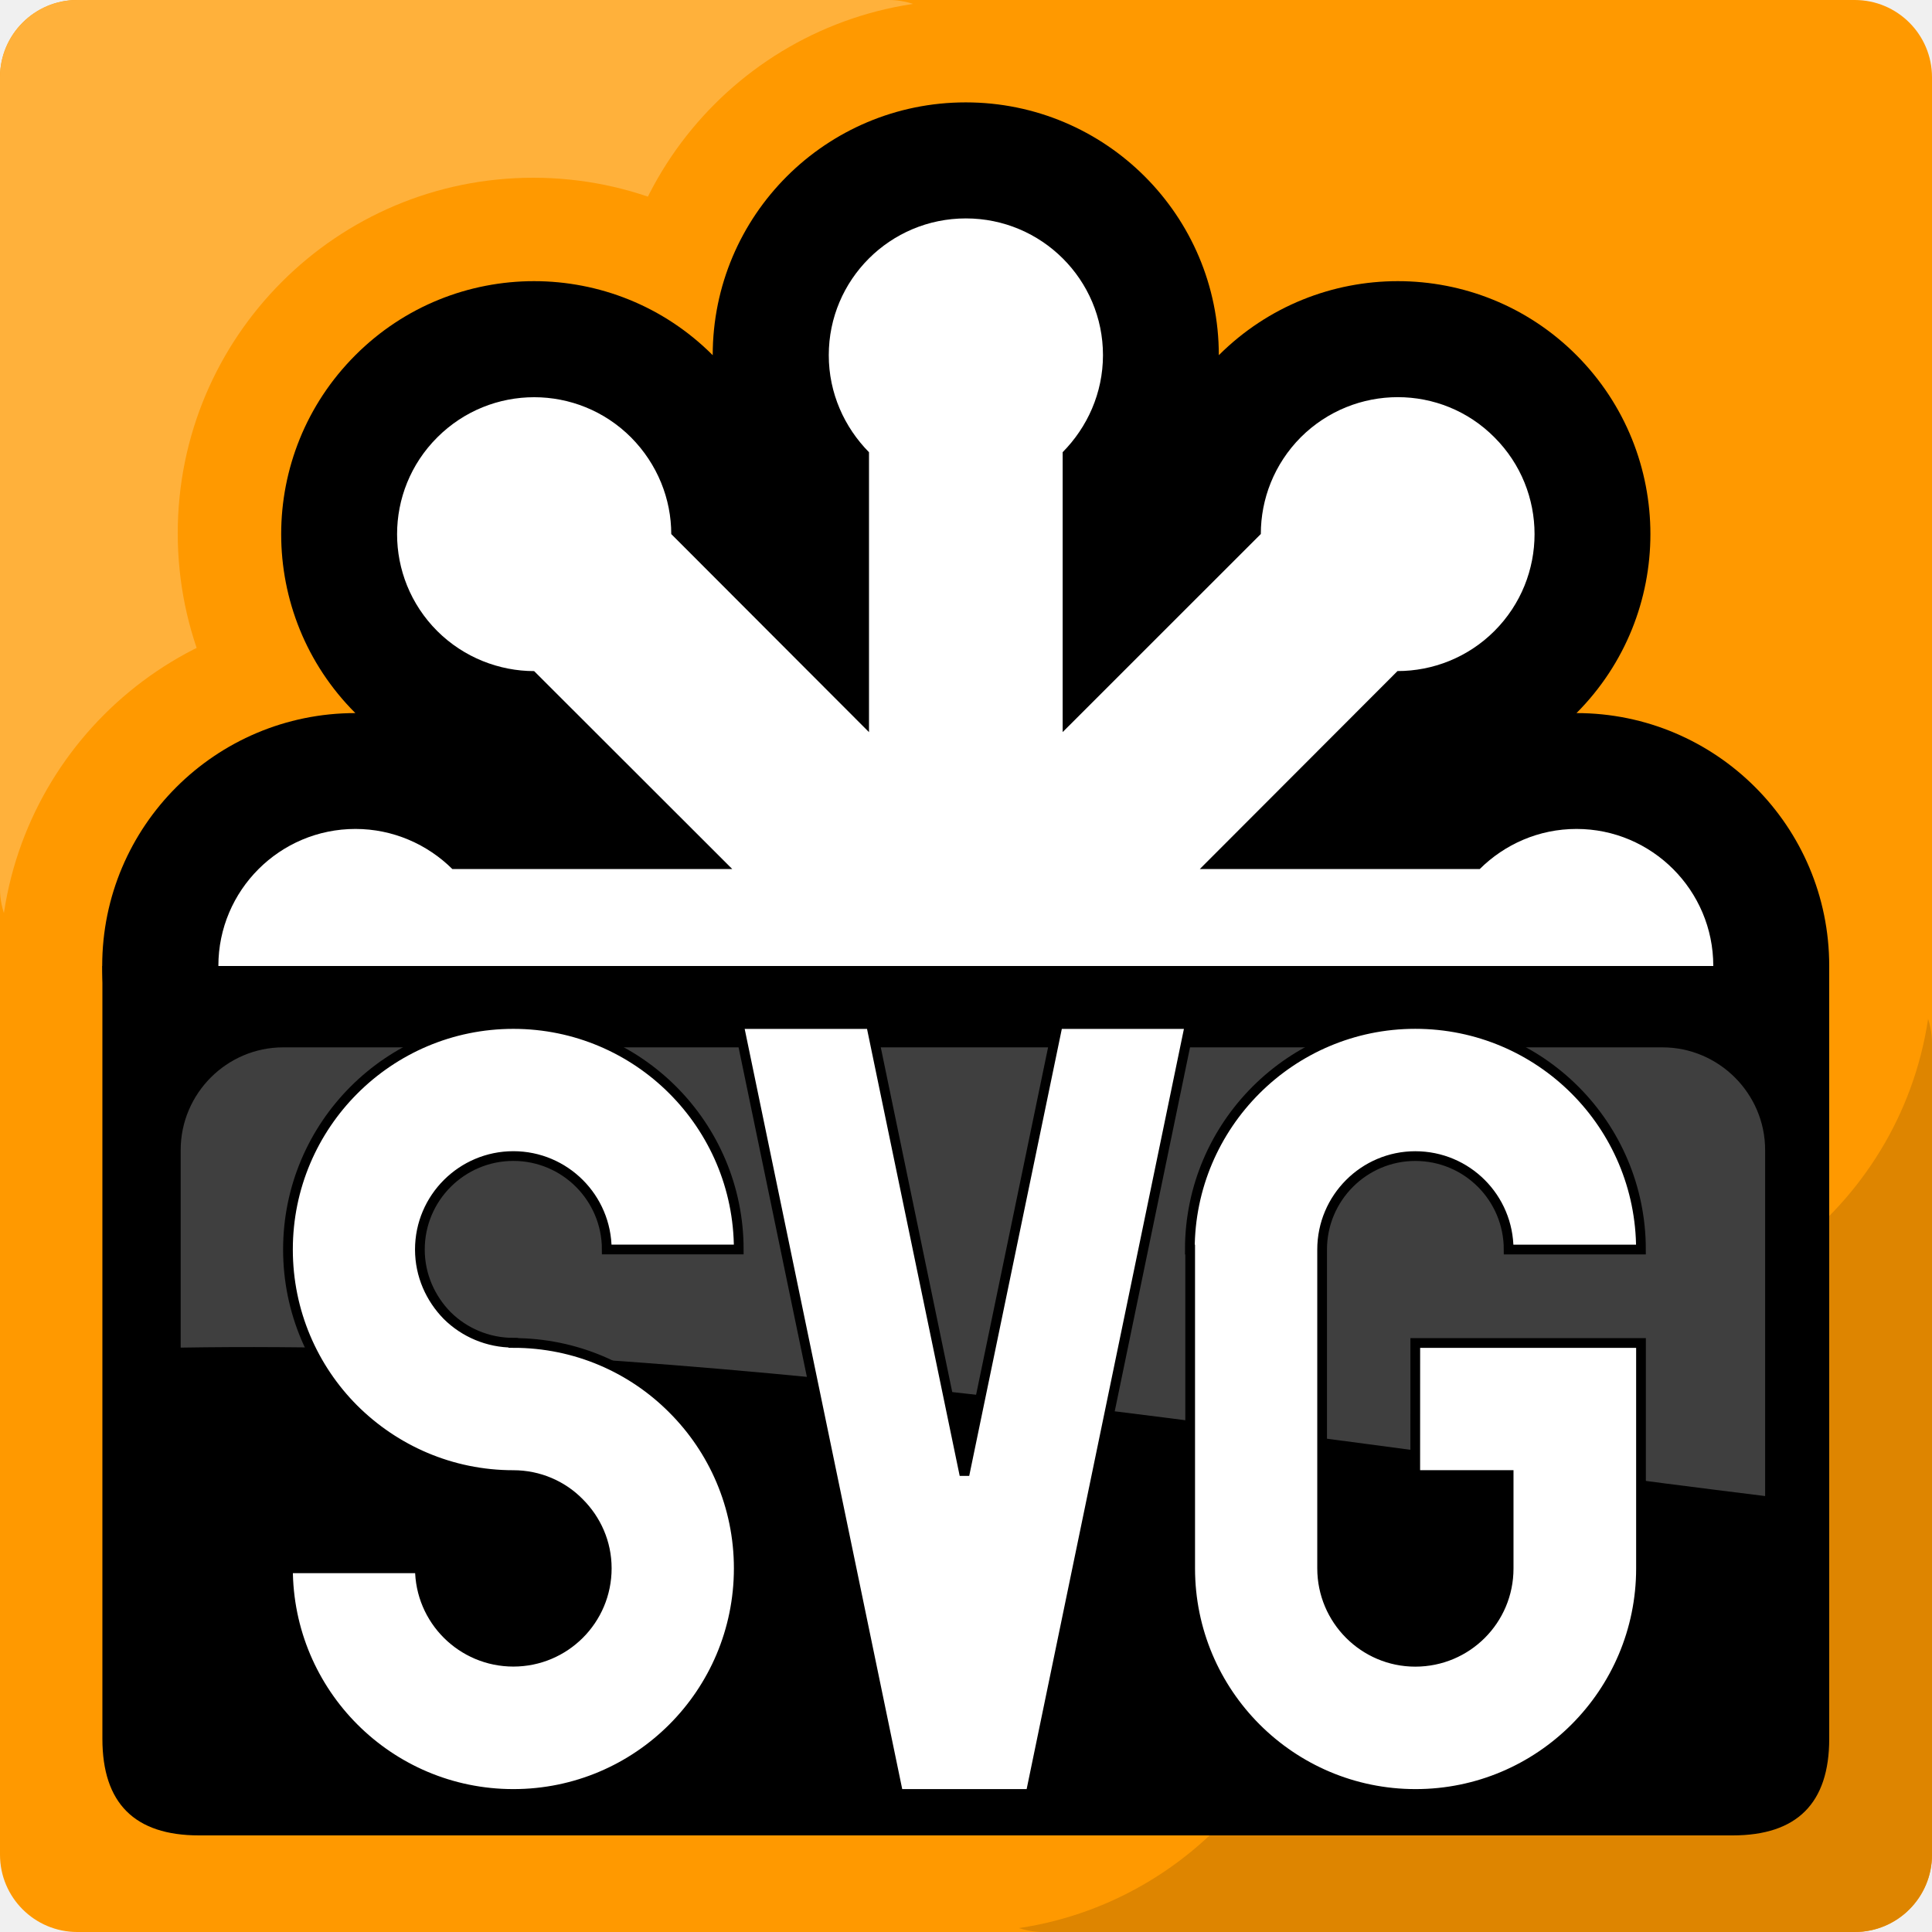
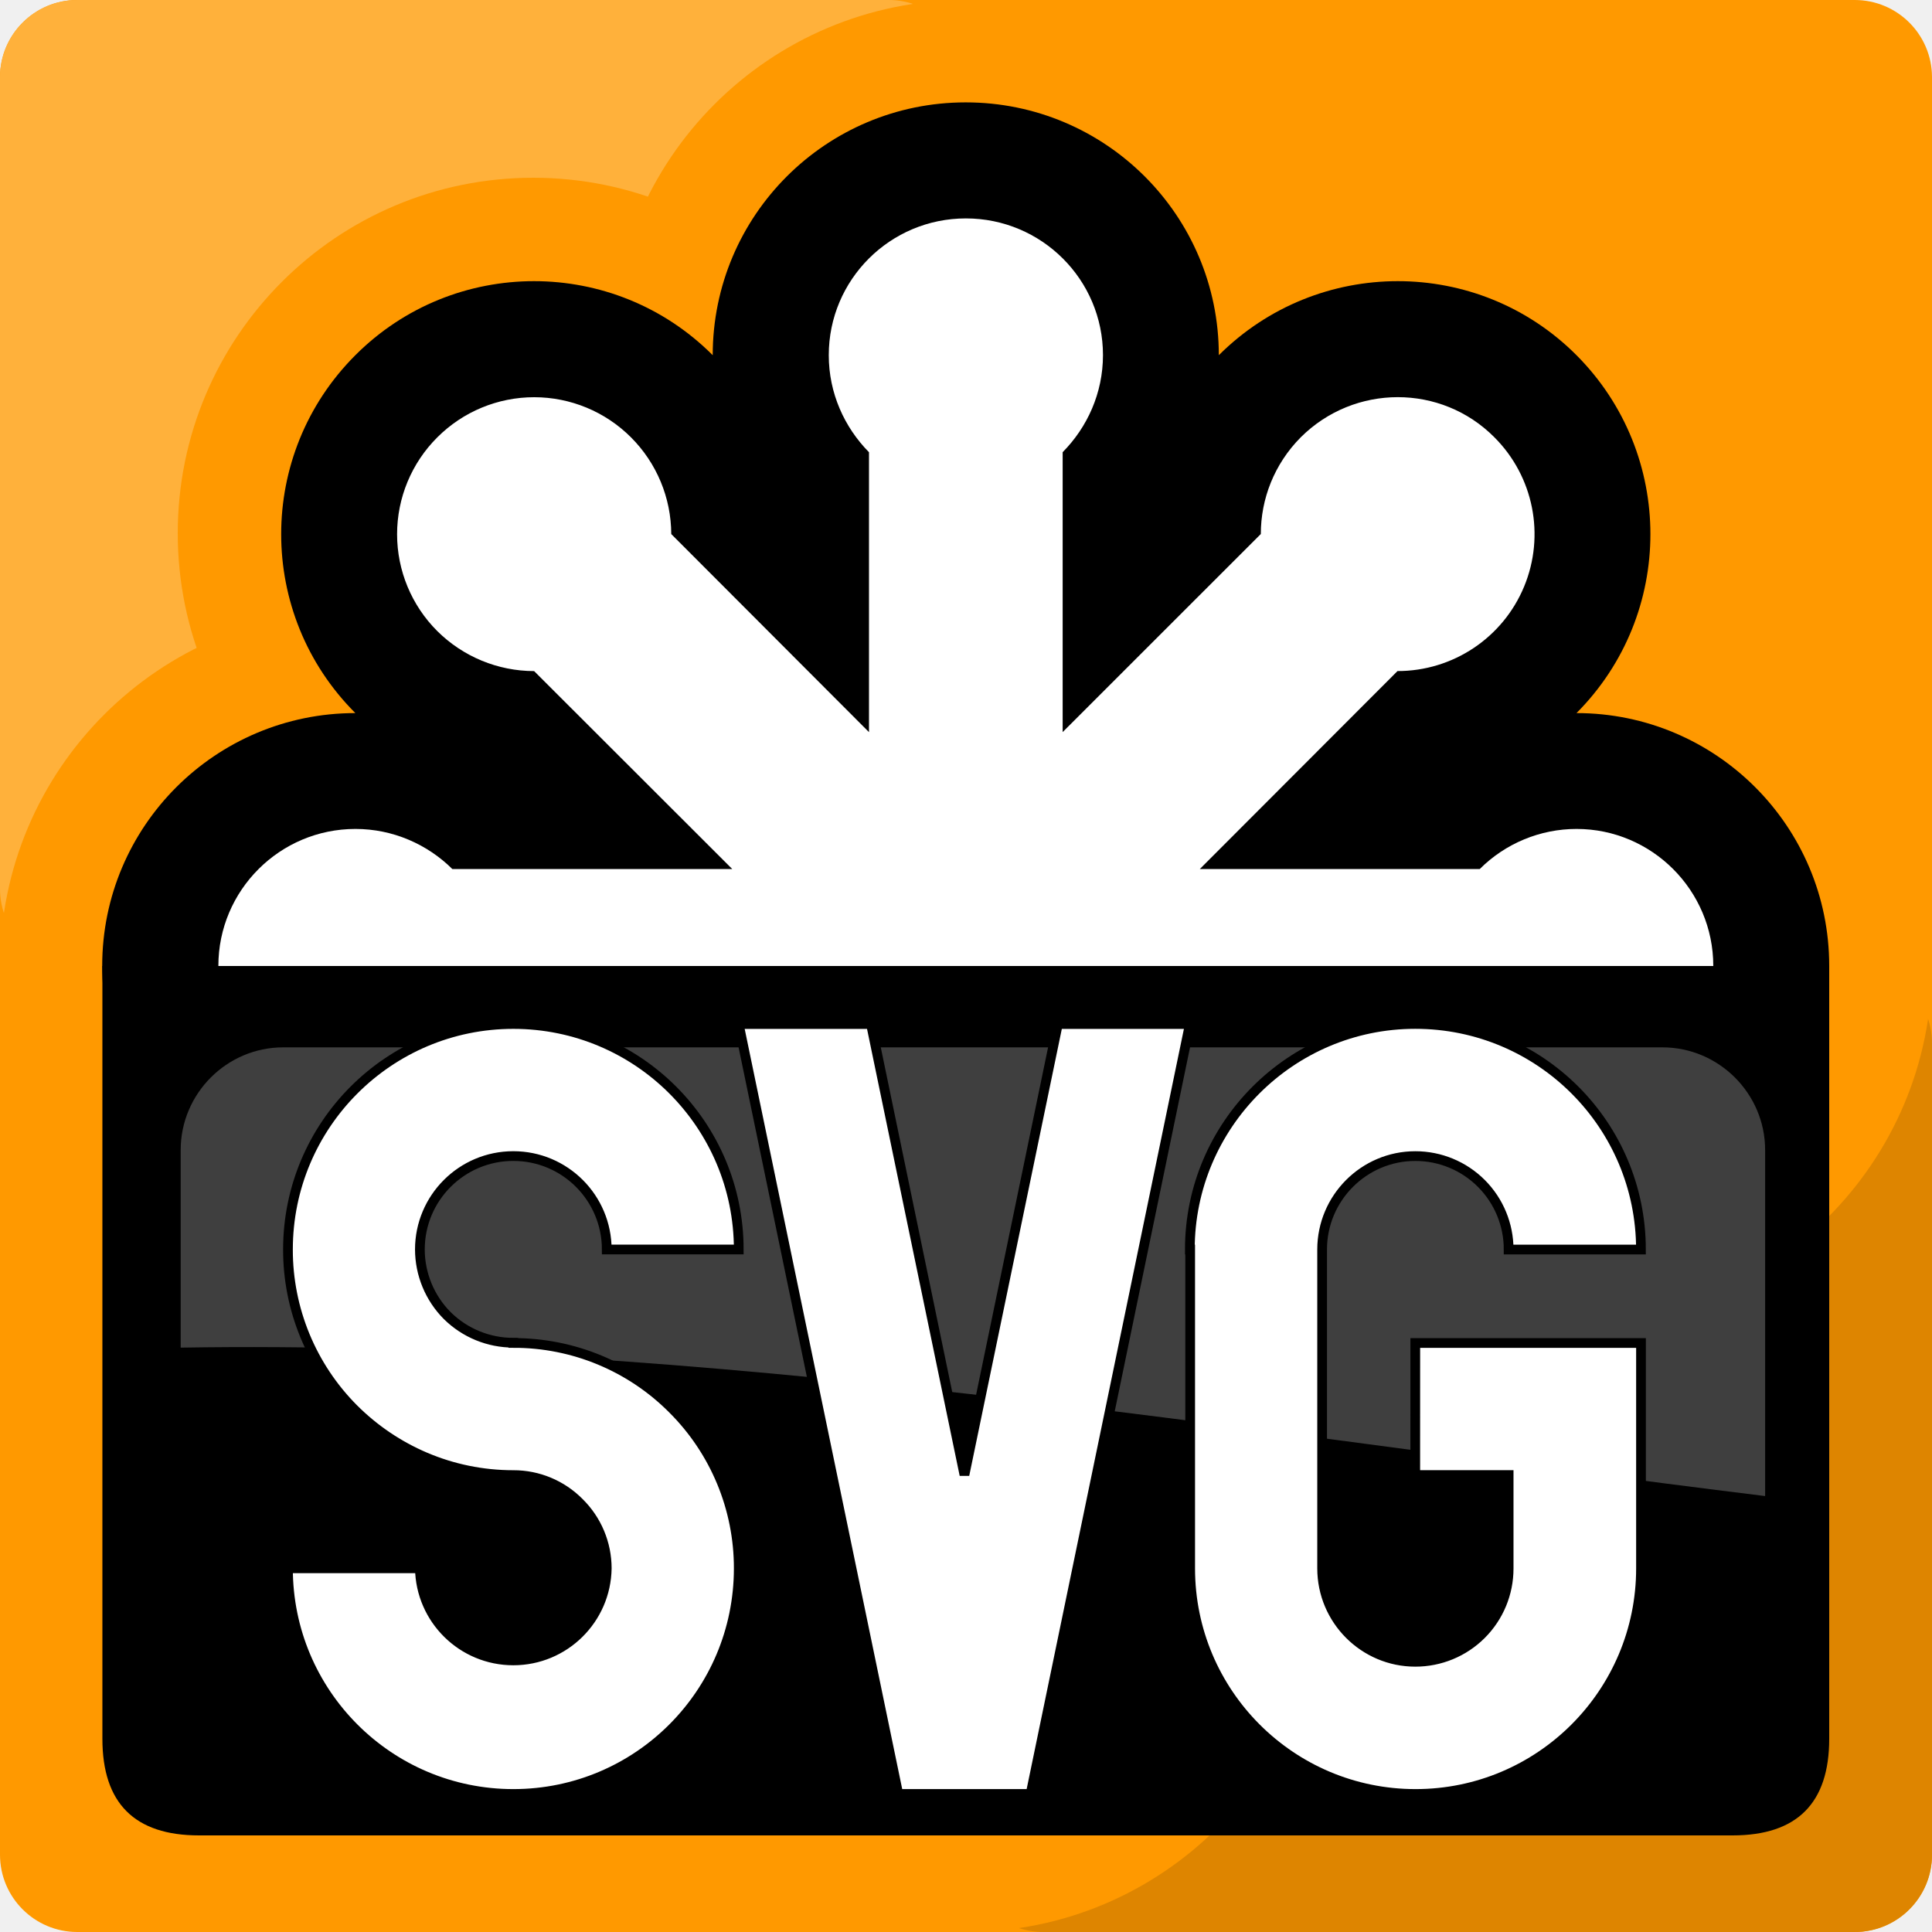
- <svg xmlns="http://www.w3.org/2000/svg" xmlns:xlink="http://www.w3.org/1999/xlink" width="100%" height="100%" viewBox="0 0 100 100" data-lt-installed="true">
+ <svg xmlns="http://www.w3.org/2000/svg" xmlns:xlink="http://www.w3.org/1999/xlink" viewBox="0 0 100 100" data-lt-installed="true">
  <a xlink:href="http://www.w3.org/Graphics/SVG/" target="_parent" xlink:title="W3C SVG Working Group home page">
-     <rect id="background" fill="#FF9900" width="100" height="100" rx="4" ry="4" />
-     <rect id="top-left" fill="#FFB13B" width="50" height="50" rx="4" ry="4" />
-     <rect id="bottom-right" x="50" y="50" fill="#DE8500" width="50" height="50" rx="4" ry="4" />
-     <g id="circles" fill="#FF9900">
-       <circle id="n" cx="50" cy="18.4" r="18.4" />
-       <circle id="ne" cx="72.4" cy="27.6" r="18.4" />
-       <circle id="e" cx="81.6" cy="50" r="18.4" />
-       <circle id="se" cx="72.4" cy="72.4" r="18.4" />
-       <circle id="s" cx="50" cy="81.6" r="18.4" />
-       <circle id="sw" cx="27.6" cy="72.4" r="18.4" />
-       <circle id="w" cx="18.4" cy="50" r="18.4" />
-       <circle id="nw" cx="27.6" cy="27.6" r="18.4" />
+     <rect fill="#F90" width="100" height="100" rx="4" ry="4" />
+     <rect fill="#FFB13B" width="50" height="50" rx="4" ry="4" />
+     <rect x="50" y="50" fill="#DE8500" width="50" height="50" rx="4" ry="4" />
+     <g fill="#F90">
+       <circle cx="50" cy="18.4" r="18.4" />
+       <circle cx="72.4" cy="27.6" r="18.4" />
+       <circle cx="81.6" cy="50" r="18.4" />
+       <circle cx="72.4" cy="72.4" r="18.4" />
+       <circle cx="50" cy="81.6" r="18.4" />
+       <circle cx="27.6" cy="72.4" r="18.4" />
+       <circle cx="18.4" cy="50" r="18.4" />
+       <circle cx="27.6" cy="27.6" r="18.4" />
    </g>
-     <g id="stars">
-       <path id="black-star" d="M  63.086, 18.385                c  0.000, -7.227  -5.859,-13.086 -13.100,-13.086                c -7.235,  0.000 -13.096,  5.859 -13.096, 13.086                c -5.100, -5.110 -13.395, -5.110 -18.497,  0.000                c -5.119,  5.120  -5.119, 13.408   0.000, 18.524                c -7.234,  0.000 -13.103,  5.859 -13.103, 13.085                c  0.000,  7.230   5.870, 13.098  13.103, 13.098                c -5.119,  5.110  -5.119, 13.395   0.000, 18.515                c  5.102,  5.104  13.397,  5.104  18.497,  0.000                c  0.000,  7.228   5.860, 13.083  13.096, 13.083                c  7.240,  0.000  13.100, -5.855  13.100,-13.083                c  5.118,  5.104  13.416,  5.104  18.513,  0.000                c  5.101, -5.120   5.101,-13.410   0.000,-18.515                c  7.216,  0.000  13.081, -5.869  13.081,-13.098                c  0.000, -7.227  -5.865,-13.085 -13.081,-13.085                c  5.101, -5.119   5.101,-13.406   0.000,-18.524                C 76.502, 13.275  68.206, 13.275  63.086, 18.385 z" />
-       <path id="white-star" fill="#FFFFFF" d="M 55.003, 23.405                v 14.488                L 65.260, 27.640                c  0.000, -1.812  0.691,-3.618   2.066, -5.005                c  2.780, -2.771  7.275,-2.771  10.024,  0.000                c  2.771,  2.766  2.771, 7.255   0.000, 10.027                c -1.377,  1.375 -3.195, 2.072  -5.015,  2.072                L 62.101, 44.982                H 76.590                c  1.290, -1.280  3.054,-2.076   5.011, -2.076                c  3.900,  0.000  7.078, 3.179   7.078,  7.087                c  0.000,  3.906 -3.178, 7.088  -7.078,  7.088                c -1.957,  0.000 -3.721,-0.798  -5.011, -2.072                H 62.100                l 10.229, 10.244                c  1.824,  0.000  3.642, 0.694   5.015,  2.086                c  2.774,  2.759  2.774, 7.250   0.000, 10.010                c -2.750,  2.774 -7.239, 2.774 -10.025,  0.000                c -1.372, -1.372 -2.064,-3.192  -2.064, -5.003                L 55.000, 62.094                v 14.499                c  1.271,  1.276  2.084, 3.054   2.084,  5.013                c  0.000,  3.906 -3.177, 7.077  -7.098,  7.077                c -3.919,  0.000 -7.094,-3.167  -7.094, -7.077                c  0.000, -1.959  0.811,-3.732   2.081, -5.013                V 62.094                L 34.738, 72.346                c  0.000,  1.812 -0.705, 3.627  -2.084,  5.003                c -2.769,  2.772 -7.251, 2.772 -10.024,  0.000                c -2.775, -2.764 -2.775,-7.253   0.000,-10.012                c  1.377, -1.390  3.214,-2.086   5.012, -2.086                l 10.257,-10.242                H 23.414                c -1.289,  1.276 -3.072, 2.072  -5.015,  2.072                c -3.917,  0.000 -7.096,-3.180  -7.096, -7.088                s  3.177, -7.087  7.096,-7.087                c  1.940,  0.000  3.725, 0.796   5.015,  2.076                h 14.488                L 27.646, 34.736                c -1.797,  0.000 -3.632,-0.697  -5.012, -2.071                c -2.775, -2.772 -2.775,-7.260   0.000,-10.027                c  2.773, -2.771  7.256,-2.771  10.027,  0.000                c  1.375,  1.386  2.083, 3.195   2.083,  5.005                l 10.235, 10.252                V 23.407                c -1.270, -1.287 -2.082,-3.053  -2.082, -5.023                c  0.000, -3.908  3.175,-7.079   7.096, -7.079                c  3.919,  0.000  7.097, 3.168   7.097,  7.079                C 57.088, 20.356 56.274,22.119  55.003, 23.405 z" />
-     </g>
-     <g id="svg-textbox">
-       <path id="text-backdrop" fill="black" d="M  5.30,50.00                H 94.68                V 90.00                Q 94.68,95.00 89.68,95.00                H 10.30                Q  5.30,95.00  5.30,90.00 Z" />
-       <path id="shine" fill="#3F3F3F" d="M  14.657,54.211                h  71.394                c   2.908, 0.000   5.312, 2.385   5.312, 5.315                v  17.910                c -27.584,-3.403 -54.926,-8.125 -82.011,-7.683                V  59.526                C   9.353,56.596  11.743,54.211  14.657,54.211                L  14.657,54.211 z" />
-       <g id="svg-text">
-         <path id="S" fill="#FFFFFF" stroke="#000000" stroke-width="0.503" d="M 18.312,72.927                    c -2.103,-2.107  -3.407, -5.028  -3.407, -8.253                    c  0.000,-6.445   5.223,-11.672  11.666,-11.672                    c  6.446, 0.000  11.667,  5.225  11.667, 11.672                    h -6.832                    c  0.000,-2.674  -2.168, -4.837  -4.835, -4.837                    c -2.663, 0.000  -4.838,  2.163  -4.838,  4.837                    c  0.000, 1.338   0.549,  2.536   1.415,  3.420                    l  0.000, 0.000                    c  0.883, 0.874   2.101,  1.405   3.423,  1.405                    v  0.012                    c  3.232, 0.000   6.145,  1.309   8.243,  3.416                    l  0.000, 0.000                    c  2.118, 2.111   3.424,  5.034   3.424,  8.248                    c  0.000, 6.454  -5.221, 11.680 -11.667, 11.680                    c -6.442, 0.000 -11.666, -5.222 -11.666,-11.680                    h  6.828                    c  0.000, 2.679   2.175,  4.835   4.838,  4.835                    c  2.667, 0.000   4.835, -2.156   4.835, -4.835                    c  0.000,-1.329  -0.545, -2.527  -1.429, -3.407                    l  0.000, 0.000                    c -0.864,-0.880  -2.082, -1.418  -3.406, -1.418                    l  0.000, 0.000                    C 23.341,76.350  20.429, 75.036  18.312, 72.927                    L 18.312,72.927                    L 18.312,72.927 z" />
-         <polygon id="V" fill="#FFFFFF" stroke="#000000" stroke-width="0.503" points="61.588,53.005                         53.344,92.854                         46.494,92.854                         38.236,53.005                         45.082,53.005                         49.920,76.342                         54.755,53.005" />
-         <path id="G" fill="#FFFFFF" stroke="#000000" stroke-width="0.503" d="M 73.255,69.513                h 11.683                v 11.664                l  0.000, 0.000                c  0.000, 6.452  -5.226,11.678 -11.669, 11.678                c -6.441, 0.000 -11.666,-5.226 -11.666,-11.678                l  0.000, 0.000                V 64.676                h -0.017                C 61.586,58.229  66.827,53.000  73.253, 53.000                c  6.459, 0.000  11.683, 5.225  11.683, 11.676                h -6.849                c  0.000,-2.674  -2.152,-4.837  -4.834, -4.837                c -2.647, 0.000  -4.820, 2.163  -4.820,  4.837                v 16.501                l  0.000, 0.000                c  0.000, 2.675   2.173, 4.837   4.820,  4.837                c  2.682, 0.000   4.834,-2.162   4.834, -4.827                v -0.012                v -4.827                h -4.834                L 73.255,69.513                L 73.255,69.513 z" />
-       </g>
-     </g>
+     <path d="M63.086 18.385c0-7.227-5.859-13.086-13.1-13.086-7.235 0-13.096 5.859-13.096 13.086-5.1-5.11-13.395-5.11-18.497 0-5.119 5.12-5.119 13.408 0 18.524-7.234 0-13.103 5.859-13.103 13.085 0 7.23 5.87 13.098 13.103 13.098-5.119 5.11-5.119 13.395 0 18.515 5.102 5.104 13.397 5.104 18.497 0 0 7.228 5.86 13.083 13.096 13.083 7.24 0 13.1-5.855 13.1-13.083 5.118 5.104 13.416 5.104 18.513 0 5.101-5.12 5.101-13.41 0-18.515 7.216 0 13.081-5.869 13.081-13.098 0-7.227-5.865-13.085-13.081-13.085 5.101-5.119 5.101-13.406 0-18.524-5.097-5.11-13.393-5.11-18.513 0z" />
+     <path fill="#FFF" d="M55.003 23.405v14.488L65.26 27.64c0-1.812.691-3.618 2.066-5.005 2.78-2.771 7.275-2.771 10.024 0a7.086 7.086 0 0 1-5.015 12.099L62.101 44.982H76.59a7.088 7.088 0 0 1 5.011-2.076c3.9 0 7.078 3.179 7.078 7.087 0 3.906-3.178 7.088-7.078 7.088a7.11 7.11 0 0 1-5.011-2.072H62.1l10.229 10.244c1.824 0 3.642.694 5.015 2.086a7.06 7.06 0 0 1 0 10.01c-2.75 2.774-7.239 2.774-10.025 0a7.068 7.068 0 0 1-2.064-5.003L55 62.094v14.499a7.11 7.11 0 0 1 2.084 5.013c0 3.906-3.177 7.077-7.098 7.077-3.919 0-7.094-3.167-7.094-7.077a7.12 7.12 0 0 1 2.081-5.013V62.094L34.738 72.346a7.065 7.065 0 0 1-2.084 5.003 7.08 7.08 0 0 1-10.024 0 7.061 7.061 0 0 1 0-10.012 7.067 7.067 0 0 1 5.012-2.086l10.257-10.242H23.414a7.134 7.134 0 0 1-5.015 2.072c-3.917 0-7.096-3.18-7.096-7.088s3.177-7.087 7.096-7.087c1.94 0 3.725.796 5.015 2.076h14.488L27.646 34.736a7.125 7.125 0 0 1-5.012-2.071 7.08 7.08 0 0 1 0-10.027 7.086 7.086 0 0 1 10.027 0 7.106 7.106 0 0 1 2.083 5.005l10.235 10.252V23.407c-1.27-1.287-2.082-3.053-2.082-5.023 0-3.908 3.175-7.079 7.096-7.079 3.919 0 7.097 3.168 7.097 7.079-.002 1.972-.816 3.735-2.087 5.021z" />
+     <path d="M5.3 50h89.38v40q0 5-5 5H10.3q-5 0-5-5z" />
+     <path fill="#3F3F3F" d="M14.657 54.211h71.394c2.908 0 5.312 2.385 5.312 5.315v17.91c-27.584-3.403-54.926-8.125-82.011-7.683V59.526c.001-2.93 2.391-5.315 5.305-5.315z" />
+     <path fill="#FFF" stroke="#000" stroke-width=".503" d="M18.312 72.927a11.65 11.65 0 0 1-3.407-8.253c0-6.445 5.223-11.672 11.666-11.672 6.446 0 11.667 5.225 11.667 11.672h-6.832a4.836 4.836 0 1 0-9.673 0 4.87 4.87 0 0 0 1.415 3.42h0a4.861 4.861 0 0 0 3.423 1.405v.012a11.59 11.59 0 0 1 8.243 3.416h0a11.617 11.617 0 0 1 3.424 8.248c0 6.454-5.221 11.68-11.667 11.68-6.442 0-11.666-5.222-11.666-11.68h6.828a4.837 4.837 0 0 0 9.673 0 4.786 4.786 0 0 0-1.429-3.407h0a4.77 4.77 0 0 0-3.406-1.418h0c-3.23 0-6.142-1.314-8.259-3.423h0zm43.276-19.922l-8.244 39.849h-6.85l-8.258-39.849h6.846l4.838 23.337 4.835-23.337zm11.667 16.508h11.683v11.664h0c0 6.452-5.226 11.678-11.669 11.678-6.441 0-11.666-5.226-11.666-11.678h0V64.676h-.017C61.586 58.229 66.827 53 73.253 53c6.459 0 11.683 5.225 11.683 11.676h-6.849a4.826 4.826 0 0 0-4.834-4.837c-2.647 0-4.82 2.163-4.82 4.837v16.501h0c0 2.675 2.173 4.837 4.82 4.837a4.823 4.823 0 0 0 4.834-4.827v-4.839h-4.834l.002-6.835h0z" />
  </a>
</svg>
